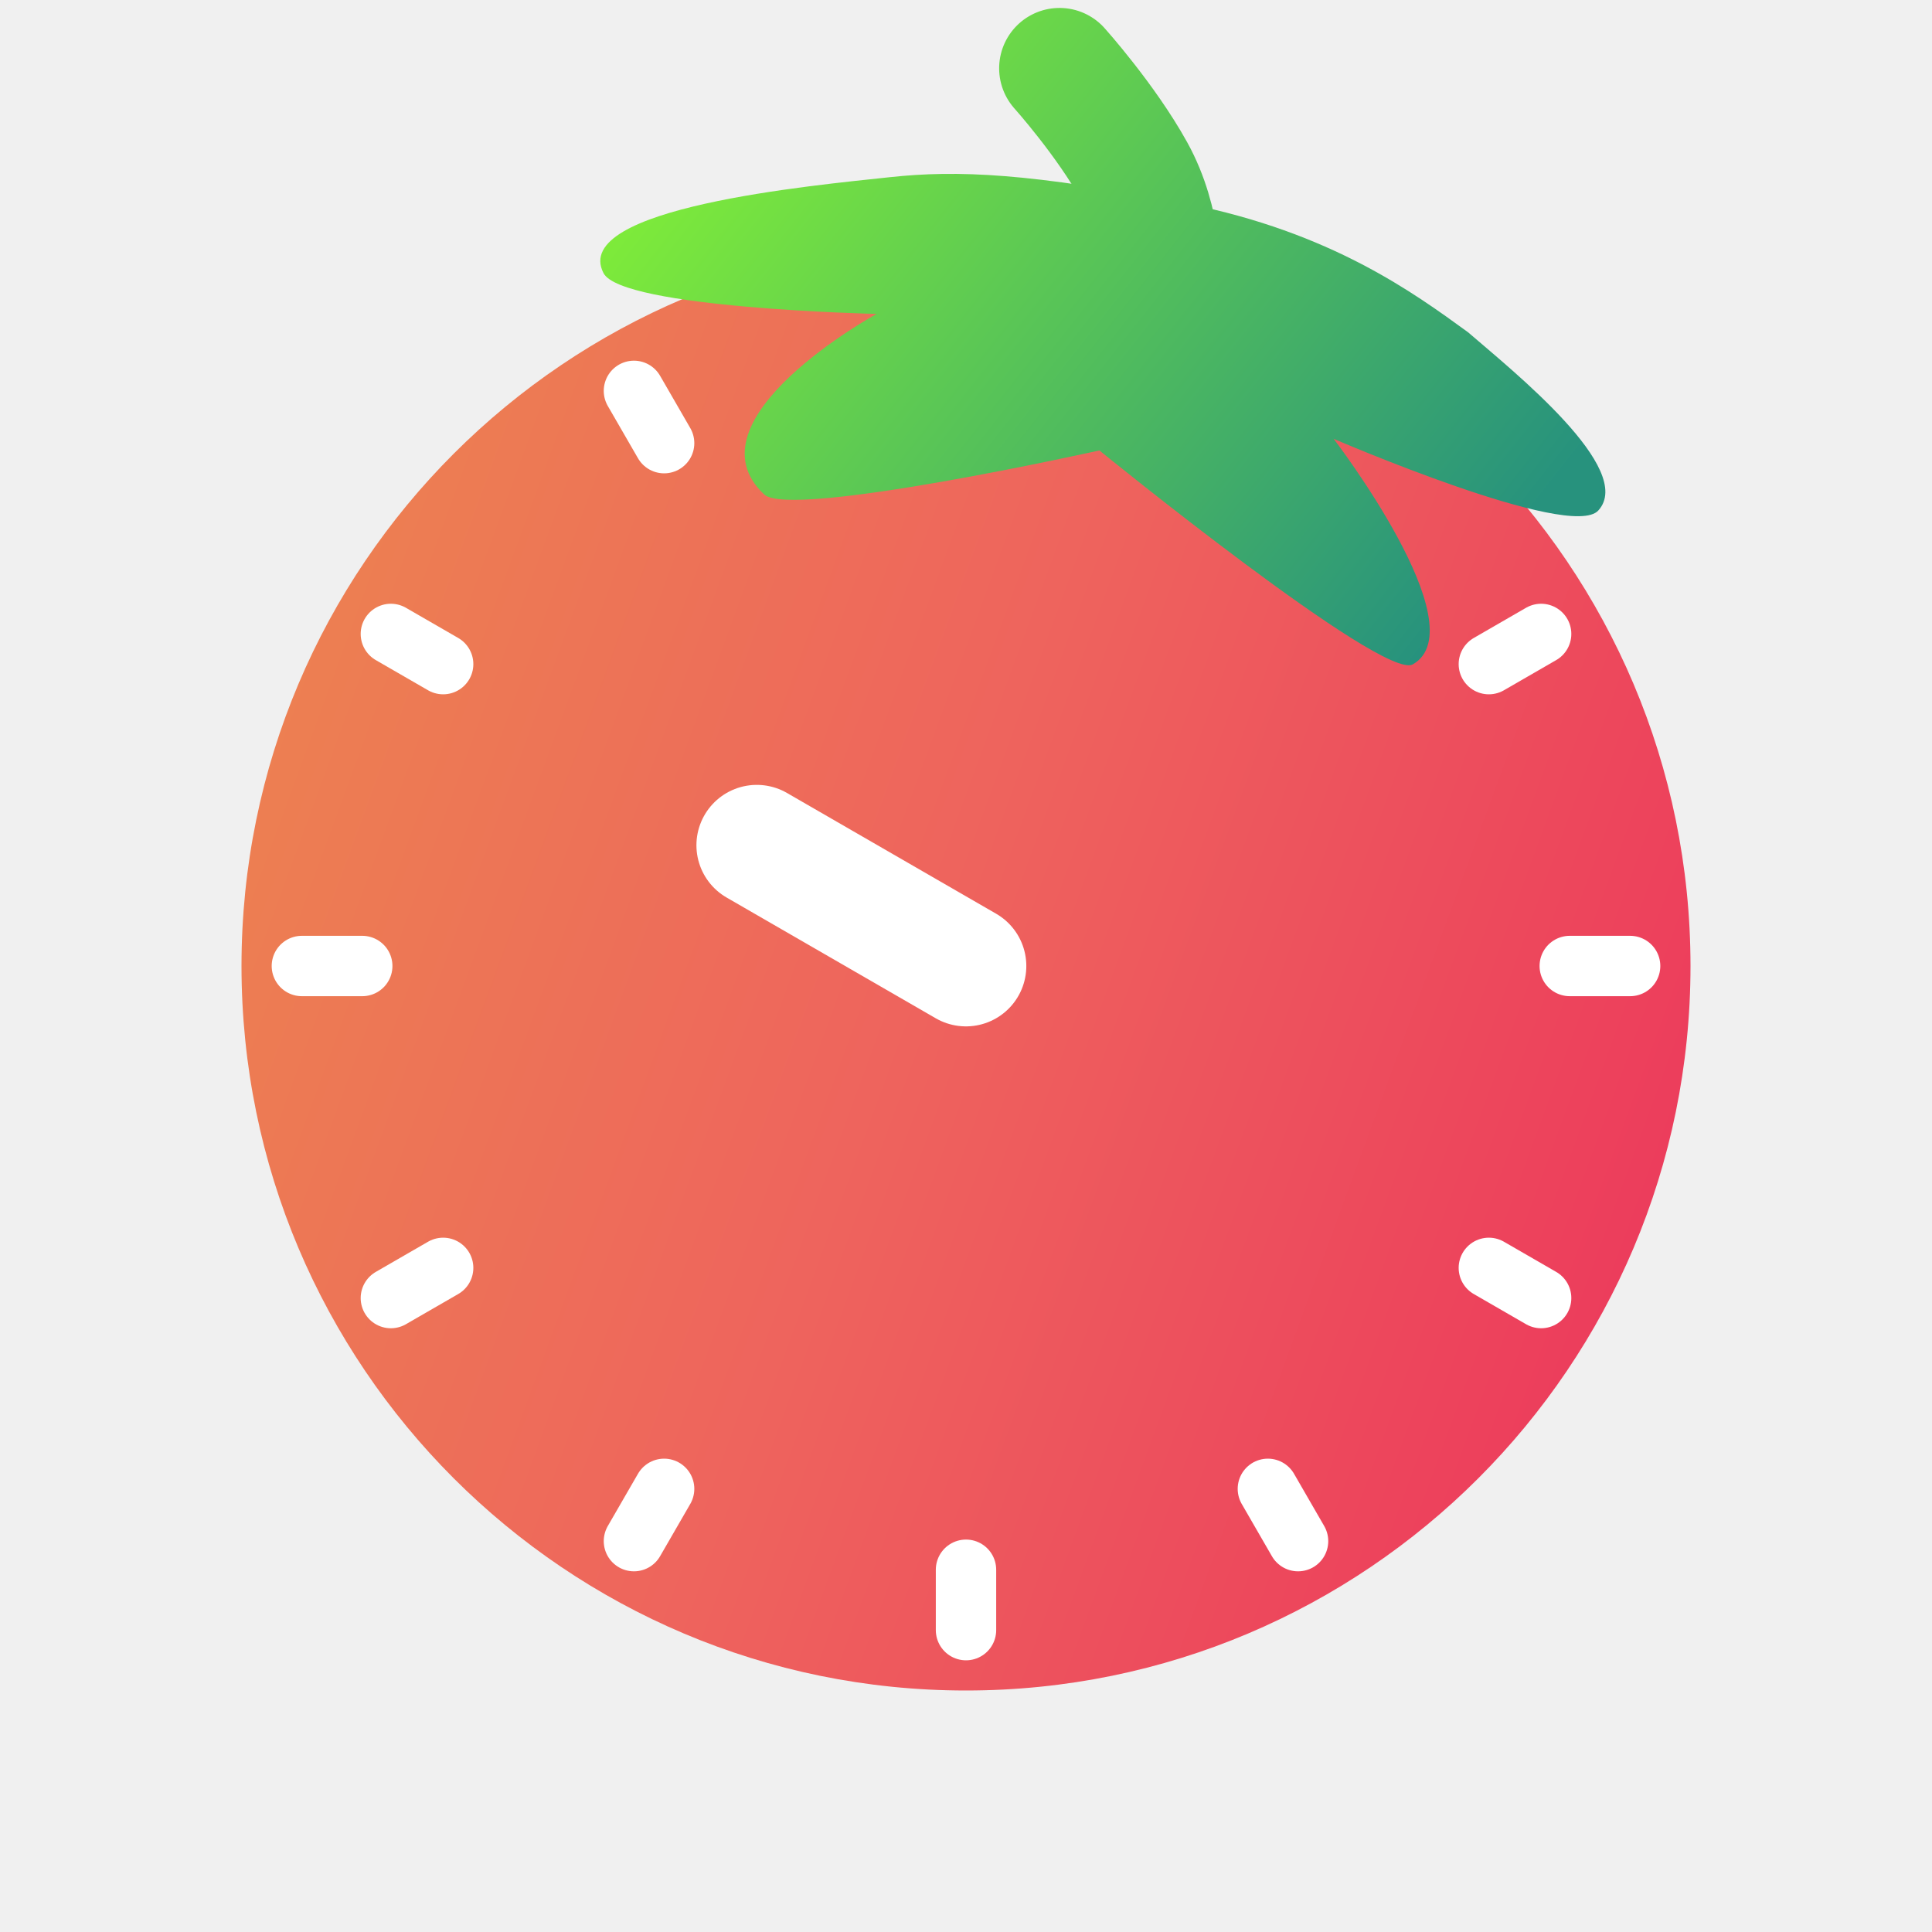
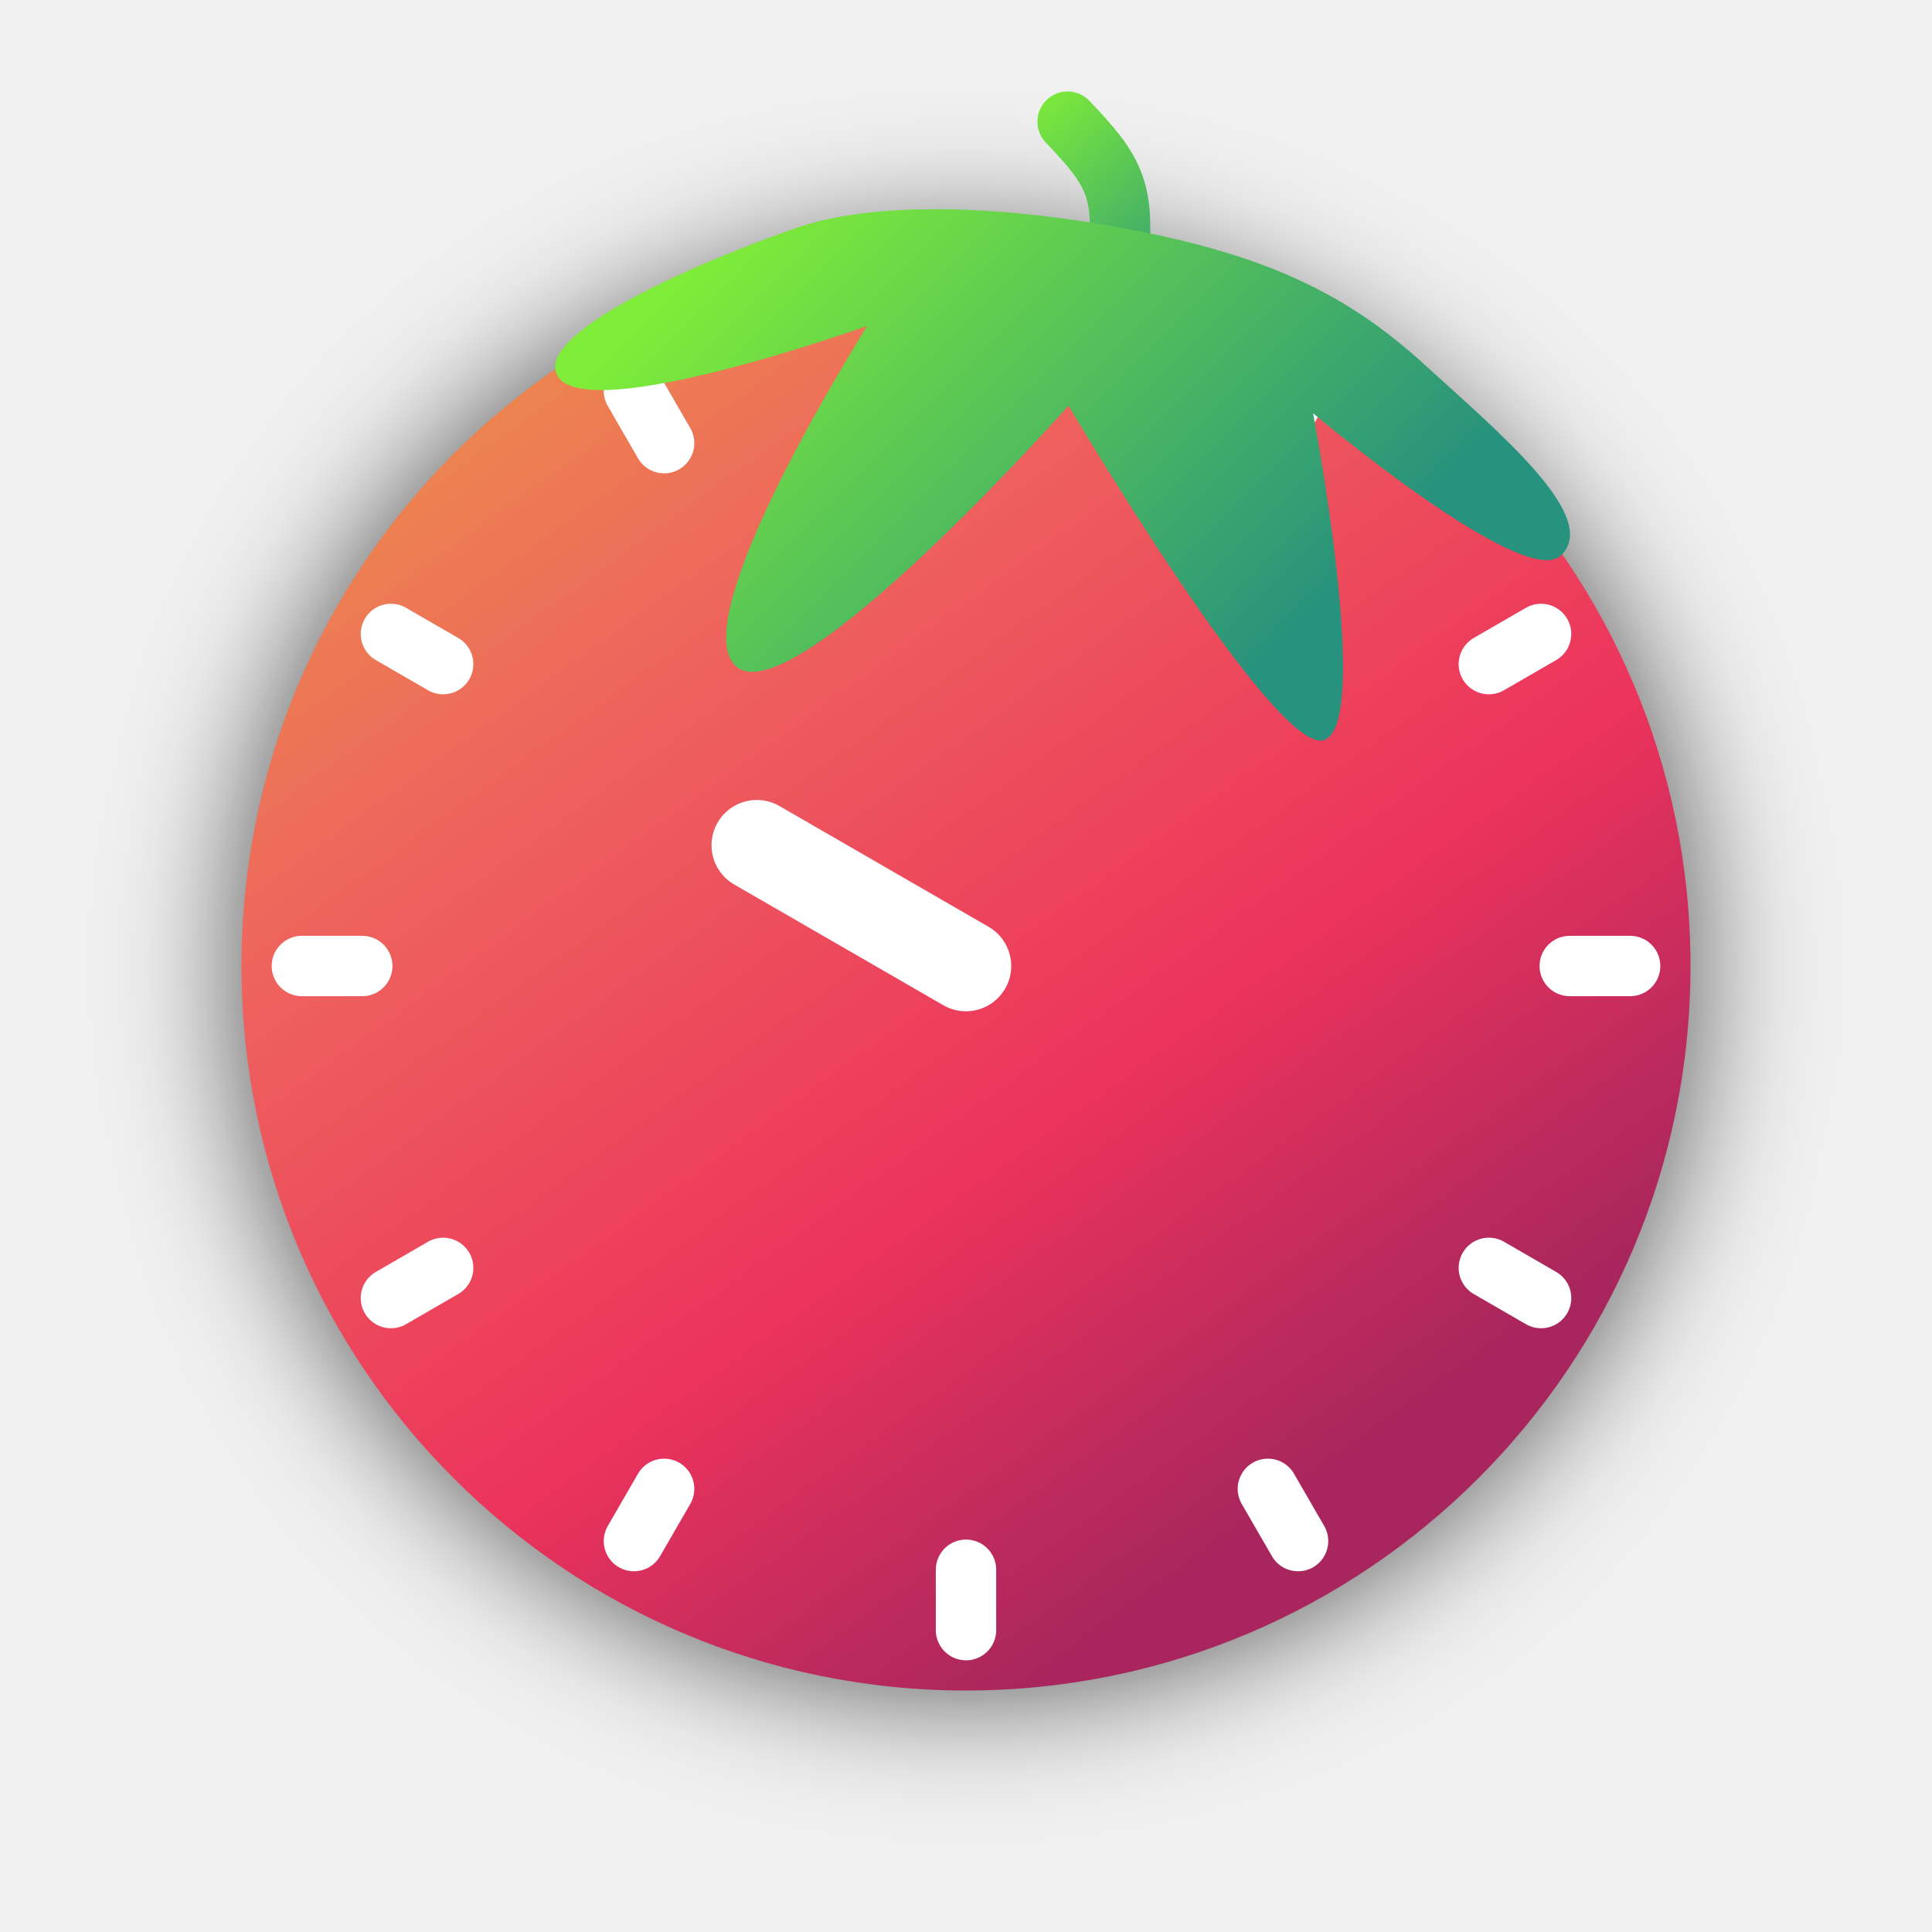
<svg xmlns="http://www.w3.org/2000/svg" xmlns:xlink="http://www.w3.org/1999/xlink" width="32" height="32" viewBox="0 0 32 32" version="1.1" id="svg5">
  <defs id="defs2">
    <linearGradient id="reds">
-       <stop style="stop-color:#ec335c;stop-opacity:1;" offset="0" id="stop1873" />
-       <stop style="stop-color:#ee645d;stop-opacity:1;" offset="0.5" id="stop1875" />
-       <stop style="stop-color:#ec8a4d;stop-opacity:1;" offset="1" id="stop1877" />
+       <stop style="stop-color:#ec8a4d;stop-opacity:1;" offset="0" id="stop1873" />
+       <stop style="stop-color:#ee645d;stop-opacity:1;" offset="0.263" id="stop1875" />
+       <stop style="stop-color:#ec335c;stop-opacity:1;" offset="0.684" id="stop8802" />
+       <stop style="stop-color:#a8265d;stop-opacity:1;" offset="1" id="stop1877" />
    </linearGradient>
    <linearGradient id="greens">
      <stop style="stop-color:#7fec39;stop-opacity:1;" offset="0" id="stop24656" />
      <stop style="stop-color:#27927d;stop-opacity:1;" offset="1" id="stop24658" />
    </linearGradient>
-     <linearGradient xlink:href="#greens" id="linearGradient1943" x1="8.205" y1="2.577" x2="22.146" y2="8.114" gradientUnits="userSpaceOnUse" />
-     <linearGradient xlink:href="#greens" id="linearGradient3096" x1="7.719" y1="2.4" x2="21.66" y2="7.937" gradientUnits="userSpaceOnUse" gradientTransform="translate(0.4861359,0.1767767)" />
-     <linearGradient xlink:href="#reds" id="linearGradient1124" x1="30" y1="22" x2="0" y2="11" gradientUnits="userSpaceOnUse" />
+     <linearGradient xlink:href="#greens" id="linearGradient9142" x1="6.986" y1="6.037" x2="23.731" y2="6.869" gradientUnits="userSpaceOnUse" />
+     <linearGradient xlink:href="#greens" id="linearGradient9150" x1="13.162" y1="1.608" x2="16.856" y2="4.144" gradientUnits="userSpaceOnUse" />
+     <linearGradient xlink:href="#greens" id="linearGradient9154" gradientUnits="userSpaceOnUse" x1="9.577" y1="4.223" x2="19.526" y2="9.61" />
+     <linearGradient xlink:href="#reds" id="linearGradient9975" gradientUnits="userSpaceOnUse" x1="7.75" y1="5.75" x2="21.5" y2="24.75" />
+     <filter style="color-interpolation-filters:sRGB" id="filter10708" x="-0.108" y="-0.108" width="1.216" height="1.216">
+       <feGaussianBlur stdDeviation="1.08" id="feGaussianBlur10710" />
+     </filter>
  </defs>
  <g id="layer1">
-     <g id="g3110" style="display:inline">
-       <circle style="fill:url(#linearGradient1124);stroke:none;stroke-width:2;stroke-linecap:round;stroke-linejoin:round;stroke-dasharray:none;stroke-opacity:1;fill-opacity:1" id="path3106" cx="16" cy="16" r="12" />
-       <path style="fill:none;stroke:#ffffff;stroke-width:2;stroke-linecap:round;stroke-linejoin:round;stroke-dasharray:none;stroke-opacity:1" d="m 15.999,16 -3.464,-2" id="path3239" />
+     <circle style="display:inline;fill:#000000;fill-opacity:0.664;stroke:none;stroke-width:2;stroke-linecap:round;stroke-linejoin:round;stroke-dasharray:none;stroke-opacity:1;filter:url(#filter10708)" id="path3106" cx="16" cy="16" r="12" />
+     <circle style="display:inline;fill:url(#linearGradient9975);fill-opacity:1;stroke:none;stroke-width:2;stroke-linecap:round;stroke-linejoin:round;stroke-dasharray:none;stroke-opacity:1" id="path3106-2" cx="16" cy="16" r="12" />
+     <g id="g3100-0" style="display:inline;stroke-width:1;stroke-dasharray:none">
+       <path style="display:inline;stroke-width:1.5;stroke-dasharray:none;fill:none;stroke:#ffffff;stroke-linecap:round;stroke-linejoin:round;stroke-opacity:1" d="m 15.999,16 -3.464,-2" id="path3239" />
+       <path id="path2764" style="display:inline;fill:none;fill-opacity:1;stroke:#ffffff;stroke-width:1;stroke-linecap:round;stroke-linejoin:round;stroke-dasharray:none;stroke-opacity:1" d="M 21.5,6.475 21,7.34" />
+       <path id="path345" style="display:inline;fill:none;fill-opacity:1;stroke:#ffffff;stroke-width:1;stroke-linecap:round;stroke-linejoin:round;stroke-dasharray:none;stroke-opacity:1" d="M 25.525,10.5 24.66,11" />
+       <path id="path350" style="display:inline;fill:none;fill-opacity:1;stroke:#ffffff;stroke-width:1;stroke-linecap:round;stroke-linejoin:round;stroke-dasharray:none;stroke-opacity:1" d="m 26,16 h 1" />
+       <path id="path353" style="display:inline;fill:none;fill-opacity:1;stroke:#ffffff;stroke-width:1;stroke-linecap:round;stroke-linejoin:round;stroke-dasharray:none;stroke-opacity:1" d="m 24.66,21 0.865,0.5" />
+       <path id="path355" style="display:inline;fill:none;fill-opacity:1;stroke:#ffffff;stroke-width:1;stroke-linecap:round;stroke-linejoin:round;stroke-dasharray:none;stroke-opacity:1" d="m 21,24.66 0.5,0.865" />
+       <path id="path357" style="display:inline;fill:none;fill-opacity:1;stroke:#ffffff;stroke-width:1;stroke-linecap:round;stroke-linejoin:round;stroke-dasharray:none;stroke-opacity:1" d="m 16,26 v 1" />
+       <path id="path359" style="display:inline;fill:none;fill-opacity:1;stroke:#ffffff;stroke-width:1;stroke-linecap:round;stroke-linejoin:round;stroke-dasharray:none;stroke-opacity:1" d="m 11,24.66 -0.5,0.865" />
+       <path id="path361" style="display:inline;fill:none;fill-opacity:1;stroke:#ffffff;stroke-width:1;stroke-linecap:round;stroke-linejoin:round;stroke-dasharray:none;stroke-opacity:1" d="M 7.34,21 6.475,21.5" />
+       <path id="path363" style="display:inline;fill:none;fill-opacity:1;stroke:#ffffff;stroke-width:1;stroke-linecap:round;stroke-linejoin:round;stroke-dasharray:none;stroke-opacity:1" d="M 5,16 H 6" />
+       <path id="path365" style="display:inline;fill:none;fill-opacity:1;stroke:#ffffff;stroke-width:1;stroke-linecap:round;stroke-linejoin:round;stroke-dasharray:none;stroke-opacity:1" d="M 6.475,10.5 7.34,11" />
+       <path id="path367" style="display:inline;fill:none;fill-opacity:1;stroke:#ffffff;stroke-width:1;stroke-linecap:round;stroke-linejoin:round;stroke-dasharray:none;stroke-opacity:1" d="M 10.5,6.475 11,7.34" />
+       <path id="path369" style="display:inline;fill:none;fill-opacity:1;stroke:#ffffff;stroke-width:1;stroke-linecap:round;stroke-linejoin:round;stroke-dasharray:none;stroke-opacity:1" d="M 16,5 V 6" />
    </g>
-     <g id="g3100-0" style="display:inline;stroke-width:1;stroke-dasharray:none">
-       <path style="fill:none;fill-opacity:1;stroke:#ffffff;stroke-width:1;stroke-linecap:round;stroke-linejoin:round;stroke-dasharray:none;stroke-opacity:1" d="M 16,6 V 5" id="path2764" />
-       <path style="fill:none;fill-opacity:1;stroke:#ffffff;stroke-width:1;stroke-linecap:round;stroke-linejoin:round;stroke-dasharray:none;stroke-opacity:1" d="m 26,16 h 1" id="path2766" />
-       <path style="fill:none;fill-opacity:1;stroke:#ffffff;stroke-width:1;stroke-linecap:round;stroke-linejoin:round;stroke-dasharray:none;stroke-opacity:1" d="m 16,26 v 1" id="path2768" />
-       <path style="fill:none;fill-opacity:1;stroke:#ffffff;stroke-width:1;stroke-linecap:round;stroke-linejoin:round;stroke-dasharray:none;stroke-opacity:1" d="M 6,16 H 5" id="path2770" />
-       <path style="display:inline;fill:none;fill-opacity:1;stroke:#ffffff;stroke-width:1;stroke-linecap:round;stroke-linejoin:round;stroke-dasharray:none;stroke-opacity:1" d="M 11,7.34 10.5,6.474" id="path2764-0" />
-       <path style="display:inline;fill:none;fill-opacity:1;stroke:#ffffff;stroke-width:1;stroke-linecap:round;stroke-linejoin:round;stroke-dasharray:none;stroke-opacity:1" d="m 24.66,11 0.866,-0.5" id="path2766-6" />
-       <path style="display:inline;fill:none;fill-opacity:1;stroke:#ffffff;stroke-width:1;stroke-linecap:round;stroke-linejoin:round;stroke-dasharray:none;stroke-opacity:1" d="m 21,24.66 0.5,0.866" id="path2768-9" />
-       <path style="display:inline;fill:none;fill-opacity:1;stroke:#ffffff;stroke-width:1;stroke-linecap:round;stroke-linejoin:round;stroke-dasharray:none;stroke-opacity:1" d="M 7.34,21 6.474,21.5" id="path2770-7" />
-       <path style="display:inline;fill:none;fill-opacity:1;stroke:#ffffff;stroke-width:1;stroke-linecap:round;stroke-linejoin:round;stroke-dasharray:none;stroke-opacity:1" d="M 21,7.34 21.5,6.474" id="path2764-7" />
-       <path style="display:inline;fill:none;fill-opacity:1;stroke:#ffffff;stroke-width:1;stroke-linecap:round;stroke-linejoin:round;stroke-dasharray:none;stroke-opacity:1" d="m 24.66,21 0.866,0.5" id="path2766-5" />
-       <path style="display:inline;fill:none;fill-opacity:1;stroke:#ffffff;stroke-width:1;stroke-linecap:round;stroke-linejoin:round;stroke-dasharray:none;stroke-opacity:1" d="m 11,24.66 -0.5,0.866" id="path2768-8" />
-       <path style="display:inline;fill:none;fill-opacity:1;stroke:#ffffff;stroke-width:1;stroke-linecap:round;stroke-linejoin:round;stroke-dasharray:none;stroke-opacity:1" d="M 7.34,11 6.474,10.5" id="path2770-6" />
-     </g>
-     <g id="g3100" style="display:inline" transform="rotate(16.56863,15.4885,15.36684)">
-       <path style="fill:none;stroke:url(#linearGradient1943);stroke-width:2;stroke-linecap:round;stroke-linejoin:round;stroke-dasharray:none;stroke-opacity:1" d="M 16,4 C 16,4 15.775,3.102 15.079,2.419 14.383,1.736 13.404,1.135 13.404,1.135" id="path3001" />
-       <path id="path3017" style="fill:url(#linearGradient3096);fill-opacity:1;stroke:none;stroke-opacity:1" d="m 16.074,2.681 c -2.639,0.252 -3.814,0.55 -4.85,0.984 -1.18,0.495 -4.939,1.996 -4.092,2.875 0.456,0.473 4.528,-0.642 4.528,-0.642 0,0 -2.557,2.583 -0.932,3.397 0.538,0.269 5.114,-2.282 5.114,-2.282 0,0 5.596,2.325 5.986,1.916 C 22.687,8.028 19.506,5.722 19.506,5.722 c 0,0 4.242,0.506 4.54,-0.112 C 24.447,4.778 22.045,3.805 21.137,3.396 20.082,3.023 18.489,2.457 16.074,2.681 Z" />
+     <g id="g3100" style="display:inline;fill:url(#linearGradient9142);fill-opacity:1" transform="rotate(16.56863,15.4885,15.36684)">
+       <path style="fill:none;fill-opacity:1;stroke:url(#linearGradient9150);stroke-linecap:round;stroke-linejoin:round;stroke-opacity:1" d="M 15.247,3.947 C 15.029,2.735 14.732,2.488 13.784,1.944" id="path3001" />
+       <path id="path3017" style="fill:url(#linearGradient9154);fill-opacity:1" d="M 15.346,3.354 C 12.991,3.585 11.024,4.159 9.98,4.911 8.404,6.049 6.321,7.861 6.889,8.39 7.595,9.049 11.568,6.133 11.568,6.133 c 0,0 -1.58,5.608 -0.45,6.034 1.152,0.434 4.022,-5.719 4.022,-5.719 0,0 4.924,4.571 5.632,4.104 0.705,-0.465 -1.713,-5.138 -1.713,-5.138 0,0 4.172,1.815 4.602,1.092 C 24.133,5.713 22.119,4.851 20.616,4.123 19.114,3.396 17.701,3.123 15.346,3.354" />
    </g>
  </g>
</svg>
